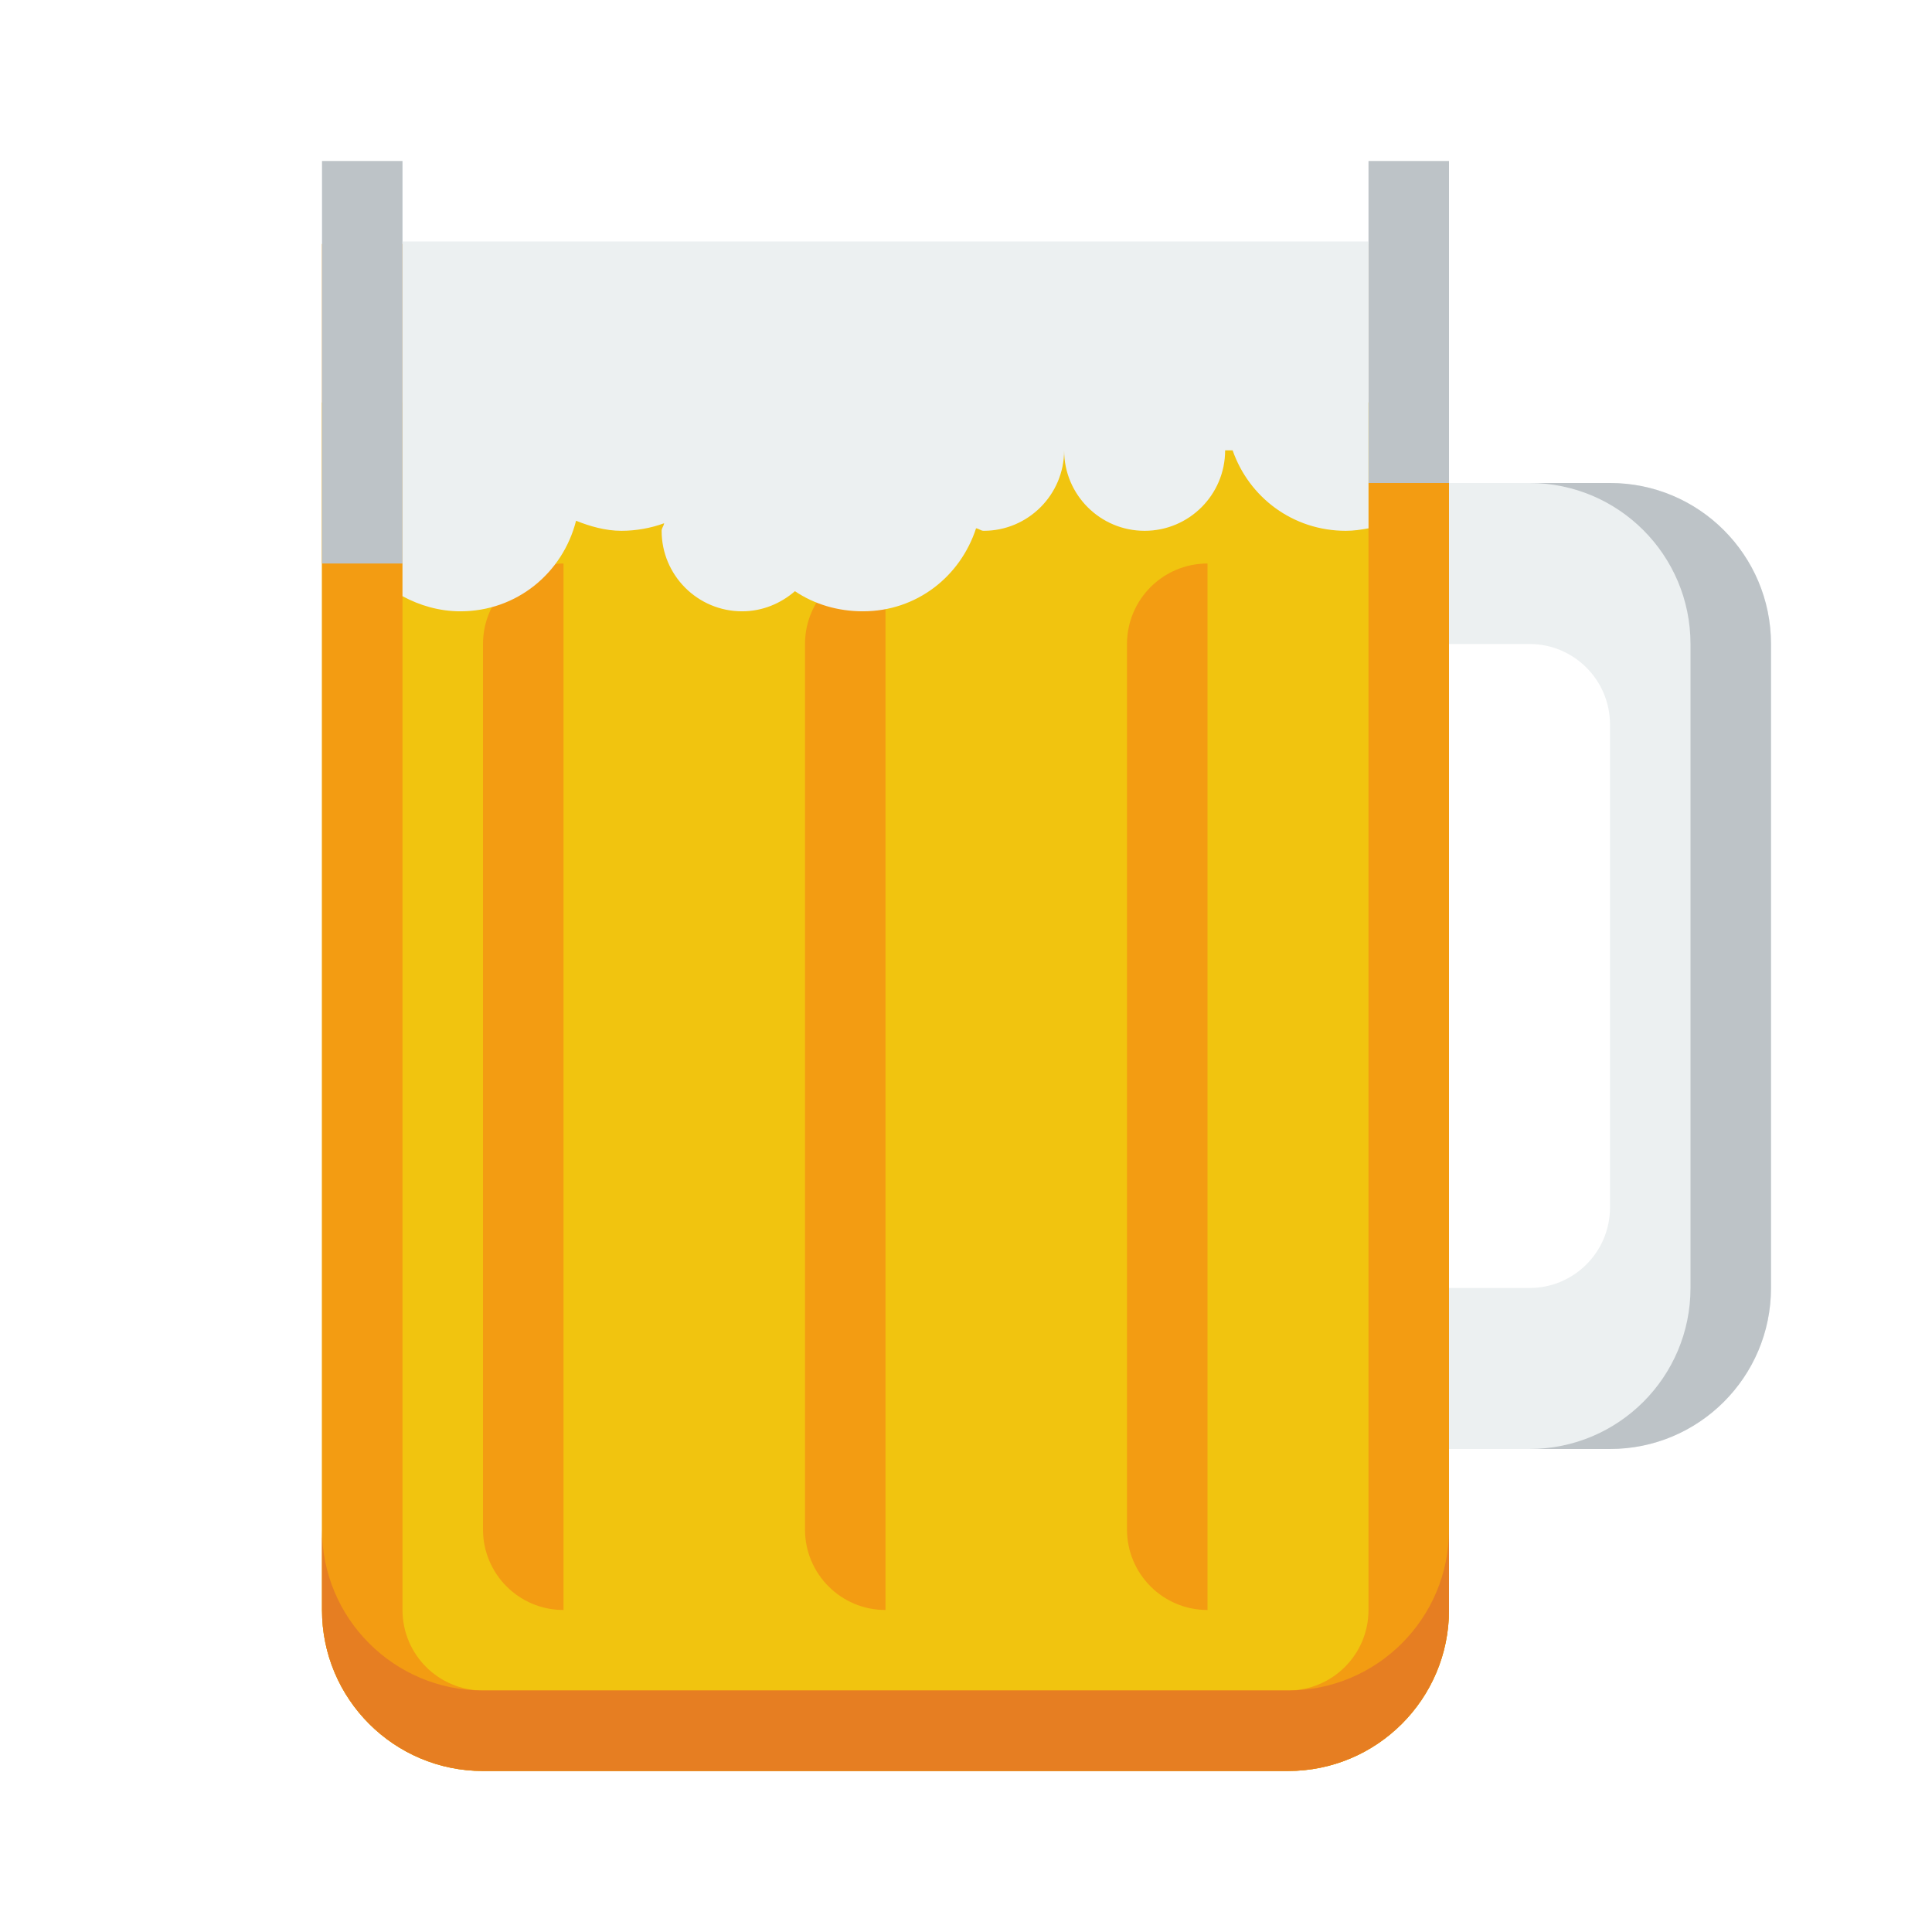
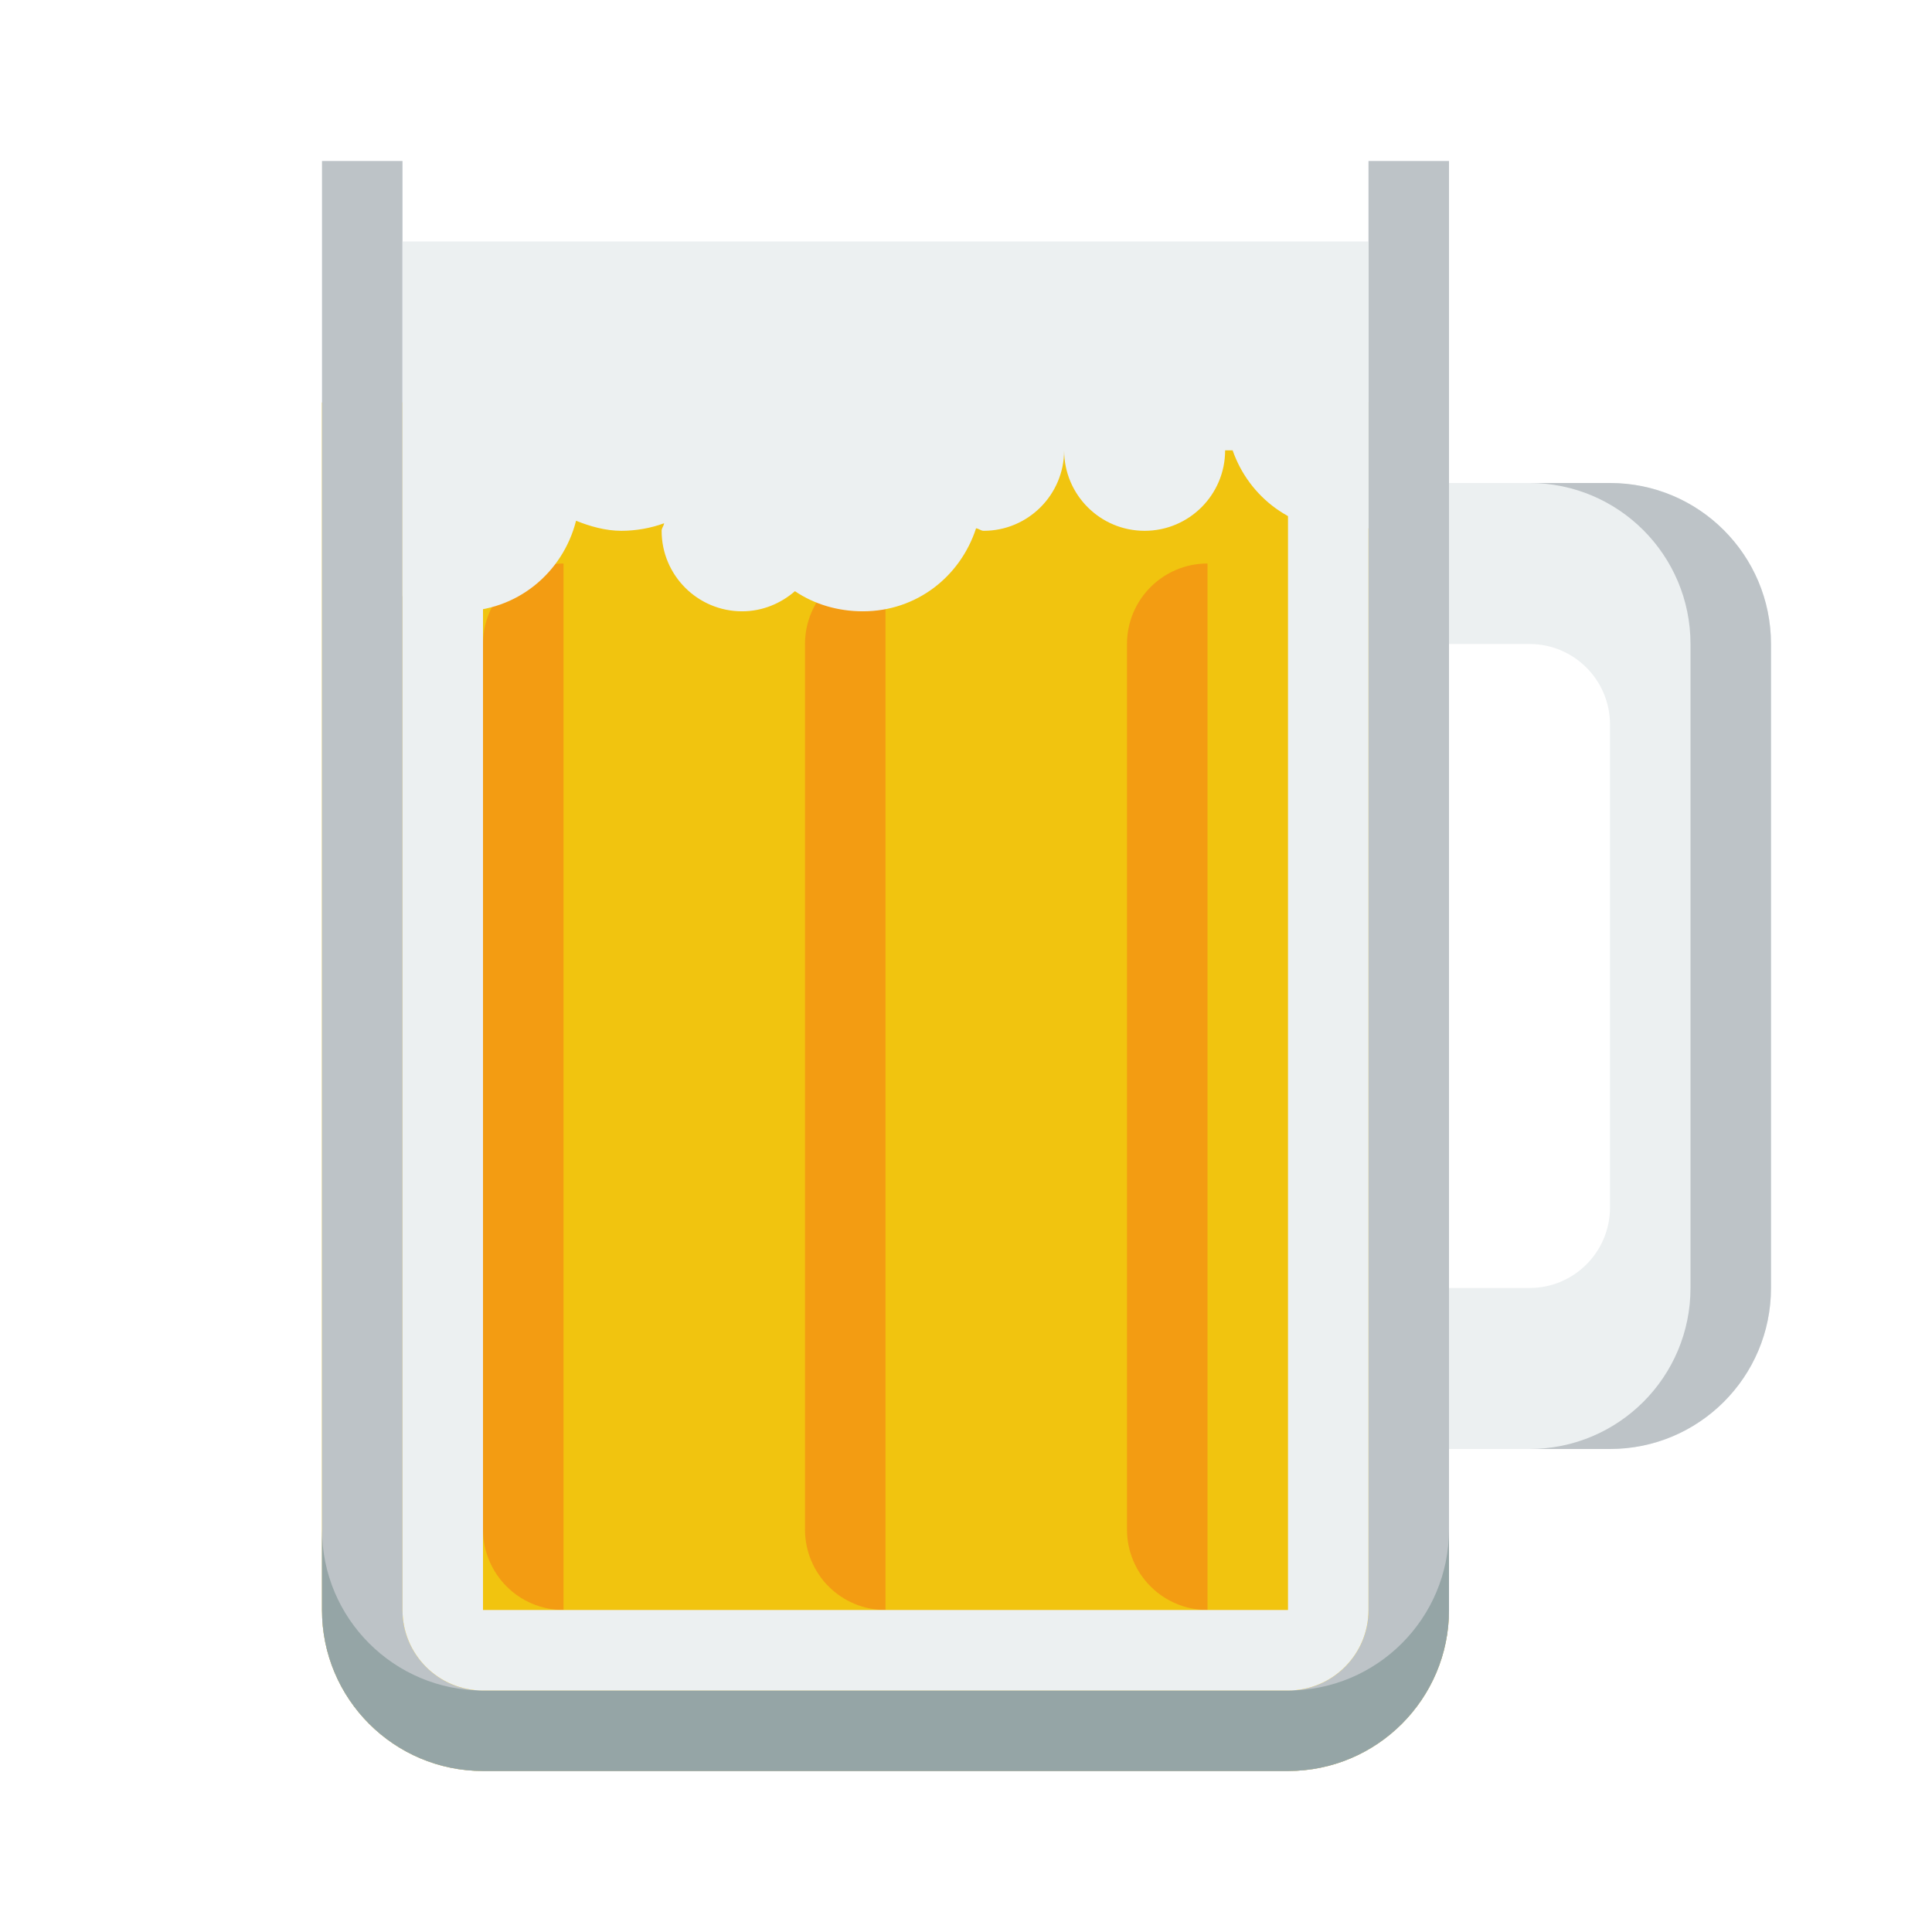
<svg xmlns="http://www.w3.org/2000/svg" version="1.1" width="24" height="24" id="svg2">
  <defs id="defs4" />
  <g transform="translate(0,-1028.362)" id="layer1">
    <path style="fill:#f1c40f;fill-opacity:1;fill-rule:nonzero;stroke:none" d="M 4,1033.362 4,1048.362 C 4,1049.467 4.895,1050.362 6,1050.362 L 16,1050.362 C 17.105,1050.362 18,1049.467 18,1048.362 L 18,1033.362 4,1033.362 z" id="path2988-6" />
-     <path style="fill:#f39c12;fill-opacity:1;fill-rule:nonzero;stroke:none" d="M 4,1031.393 4,1033.362 4,1048.362 C 4,1049.467 4.895,1050.362 6,1050.362 L 16,1050.362 C 17.105,1050.362 18,1049.467 18,1048.362 L 18,1033.362 18,1031.393 17,1031.393 17,1033.362 17,1048.362 C 17,1048.915 16.552,1049.362 16,1049.362 L 6,1049.362 C 5.448,1049.362 5,1048.915 5,1048.362 L 5,1033.362 5,1031.393 4,1031.393 z" id="path2988" />
+     <path style="fill:#bdc3c7;fill-opacity:1;fill-rule:nonzero;stroke:none" d="M 4 2 L 4 3.031 L 4 5 L 4 7 L 4 20 C 4 21.105 4.895 22 6 22 L 16 22 C 17.105 22 18 21.105 18 20 L 18 5 L 18 2 L 17 2 L 17 7 L 17 20 C 17 20.552 16.552 21 16 21 L 6 21 C 5.448 21 5 20.552 5 20 L 5 7 L 5 5 L 5 3.031 L 5 2 L 4 2 z " transform="translate(0,1028.362)" id="path2988" />
    <path style="fill:#ecf0f1;fill-opacity:1;fill-rule:nonzero;stroke:none" d="M 18,1034.362 18,1035.112 18,1035.362 18,1036.362 19,1036.362 C 19.552,1036.362 20,1036.81 20,1037.362 L 20,1040.362 20,1043.362 C 20,1043.915 19.552,1044.362 19,1044.362 L 18,1044.362 18,1045.362 18,1045.612 18,1046.362 20,1046.362 C 21.105,1046.362 22,1045.467 22,1044.362 L 22,1042.362 22,1040.362 22,1038.362 22,1036.362 C 22,1035.258 21.105,1034.362 20,1034.362 L 18,1034.362 z" id="path2988-4" />
    <path style="fill:#bdc3c7;fill-opacity:1;fill-rule:nonzero;stroke:none" d="M 19,1034.362 C 20.105,1034.362 21,1035.258 21,1036.362 L 21,1038.362 21,1040.362 21,1042.362 21,1044.362 C 21,1045.467 20.105,1046.362 19,1046.362 L 20,1046.362 C 21.105,1046.362 22,1045.467 22,1044.362 L 22,1042.362 22,1040.362 22,1038.362 22,1036.362 C 22,1035.258 21.105,1034.362 20,1034.362 L 19,1034.362 z" id="path2988-4-5" />
-     <path style="fill:#e67e22;fill-opacity:1;fill-rule:nonzero;stroke:none" d="M 4,1047.362 4,1048.362 C 4,1049.467 4.895,1050.362 6,1050.362 L 16,1050.362 C 17.105,1050.362 18,1049.467 18,1048.362 L 18,1047.362 C 18,1048.467 17.105,1049.362 16,1049.362 L 6,1049.362 C 4.895,1049.362 4,1048.467 4,1047.362 z" id="path2988-2" />
-     <rect style="fill:#bdc3c7;fill-opacity:1;fill-rule:nonzero;stroke:none" id="rect3535" width="1" height="5" x="4" y="1030.362" />
-     <rect style="fill:#bdc3c7;fill-opacity:1;fill-rule:nonzero;stroke:none" id="rect3537" width="1" height="4" x="17" y="1030.362" />
+     <path style="fill:#95a5a6;fill-opacity:1;fill-rule:nonzero;stroke:none" d="M 4,1047.362 4,1048.362 C 4,1049.467 4.895,1050.362 6,1050.362 L 16,1050.362 C 17.105,1050.362 18,1049.467 18,1048.362 L 18,1047.362 C 18,1048.467 17.105,1049.362 16,1049.362 L 6,1049.362 C 4.895,1049.362 4,1048.467 4,1047.362 z" id="path2988-2" />
    <path style="fill:#f39c12;fill-opacity:1;fill-rule:nonzero;stroke:none" d="M 7,1035.362 C 6.448,1035.362 6,1035.81 6,1036.362 L 6,1047.362 C 6,1047.915 6.448,1048.362 7,1048.362 L 7,1047.362 7,1036.362 7,1035.362 z M 11,1035.362 C 10.448,1035.362 10,1035.81 10,1036.362 L 10,1047.362 C 10,1047.915 10.448,1048.362 11,1048.362 L 11,1047.362 11,1036.362 11,1035.362 z M 15,1035.362 C 14.448,1035.362 14,1035.81 14,1036.362 L 14,1047.362 C 14,1047.915 14.448,1048.362 15,1048.362 L 15,1047.362 15,1036.362 15,1035.362 z" id="path3013-4-5" />
    <path style="fill:#ecf0f1;fill-opacity:1;fill-rule:nonzero;stroke:none" d="M 5,1031.362 5,1031.675 5,1033.362 5,1035.768 C 5.213,1035.884 5.46,1035.956 5.719,1035.956 6.419,1035.956 6.991,1035.48 7.156,1034.831 7.328,1034.9 7.522,1034.956 7.719,1034.956 7.902,1034.956 8.088,1034.922 8.25,1034.862 8.246,1034.897 8.219,1034.921 8.219,1034.956 8.219,1035.508 8.666,1035.956 9.219,1035.956 9.47,1035.956 9.699,1035.859 9.875,1035.706 10.114,1035.868 10.408,1035.956 10.719,1035.956 11.385,1035.956 11.929,1035.526 12.125,1034.925 12.159,1034.928 12.184,1034.956 12.219,1034.956 12.771,1034.956 13.219,1034.508 13.219,1033.956 13.219,1034.508 13.666,1034.956 14.219,1034.956 14.771,1034.956 15.219,1034.508 15.219,1033.956 L 15.312,1033.956 C 15.516,1034.542 16.063,1034.956 16.719,1034.956 16.817,1034.956 16.908,1034.942 17,1034.925 L 17,1033.362 17,1031.675 17,1031.362 5,1031.362 z" id="path3312" />
+     <path style="fill:#ecf0f1;fill-opacity:1;fill-rule:nonzero;stroke:none" d="M 5,1033.362 5,1048.362 C 5,1048.915 5.448,1049.362 6,1049.362 L 16,1049.362 C 16.552,1049.362 17,1048.915 17,1048.362 L 17,1033.362 16,1033.362 16,1048.362 6,1048.362 6,1033.362 5,1033.362 z" id="path2988-6-0" />
  </g>
</svg>
